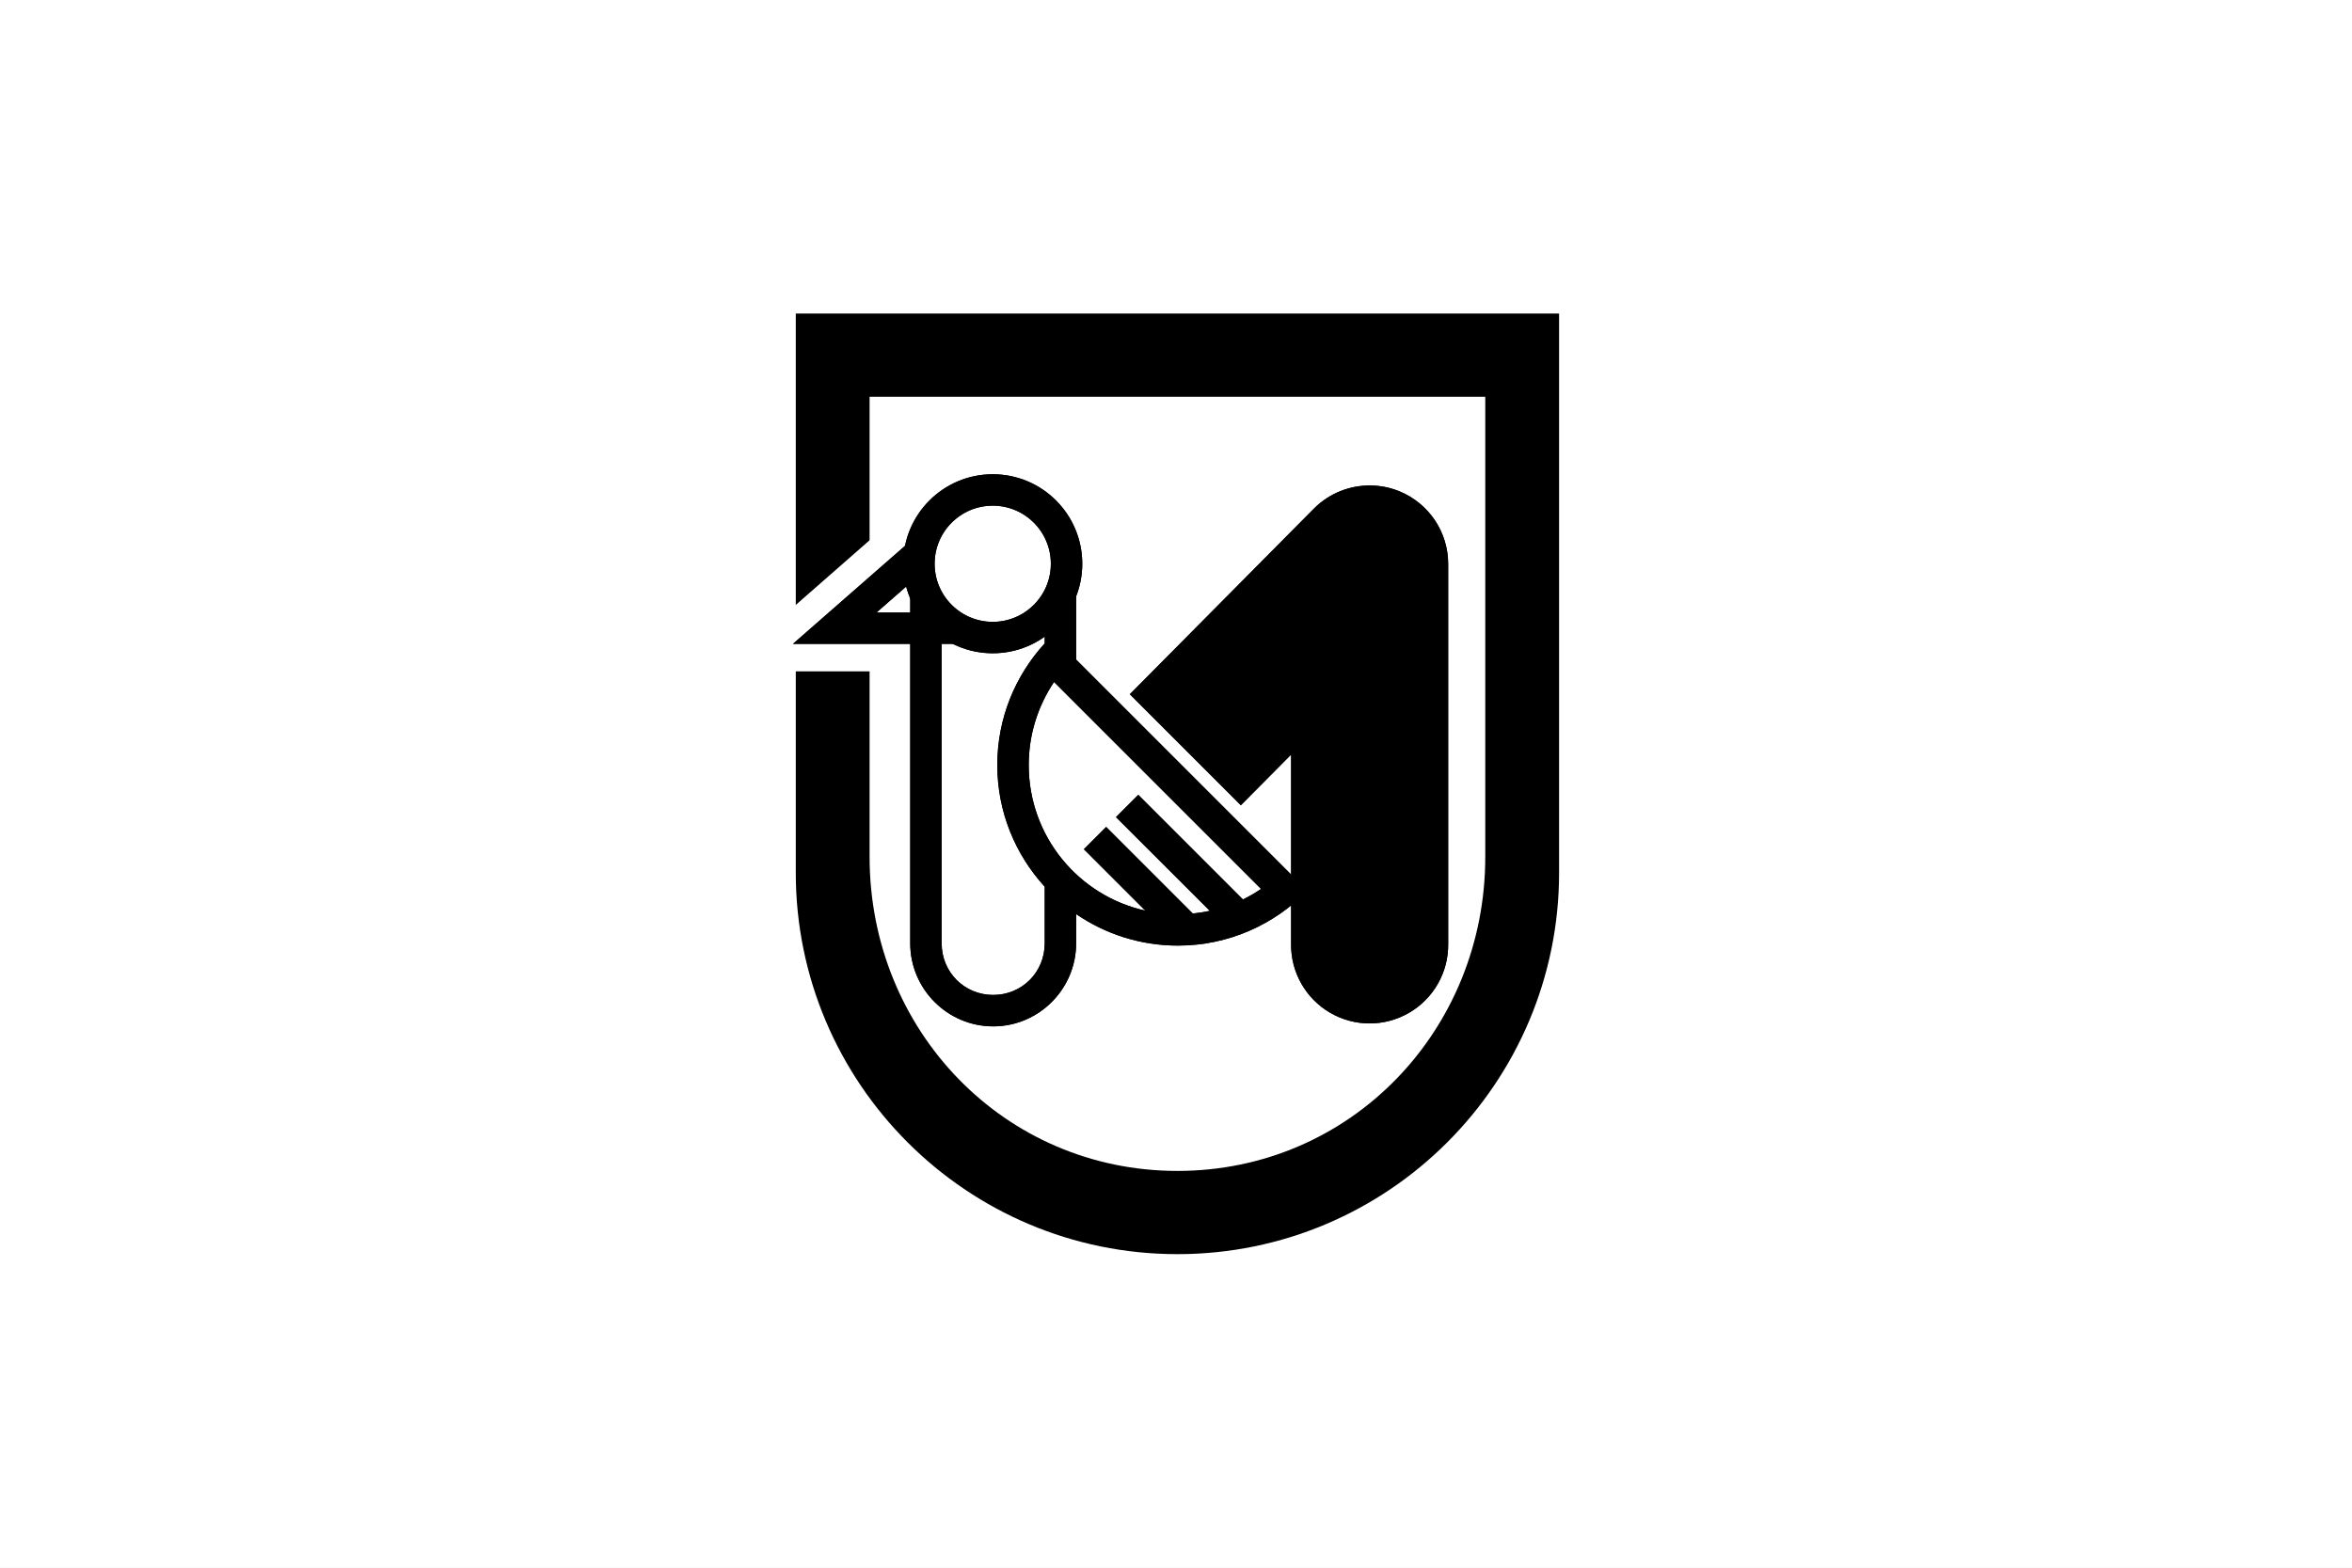
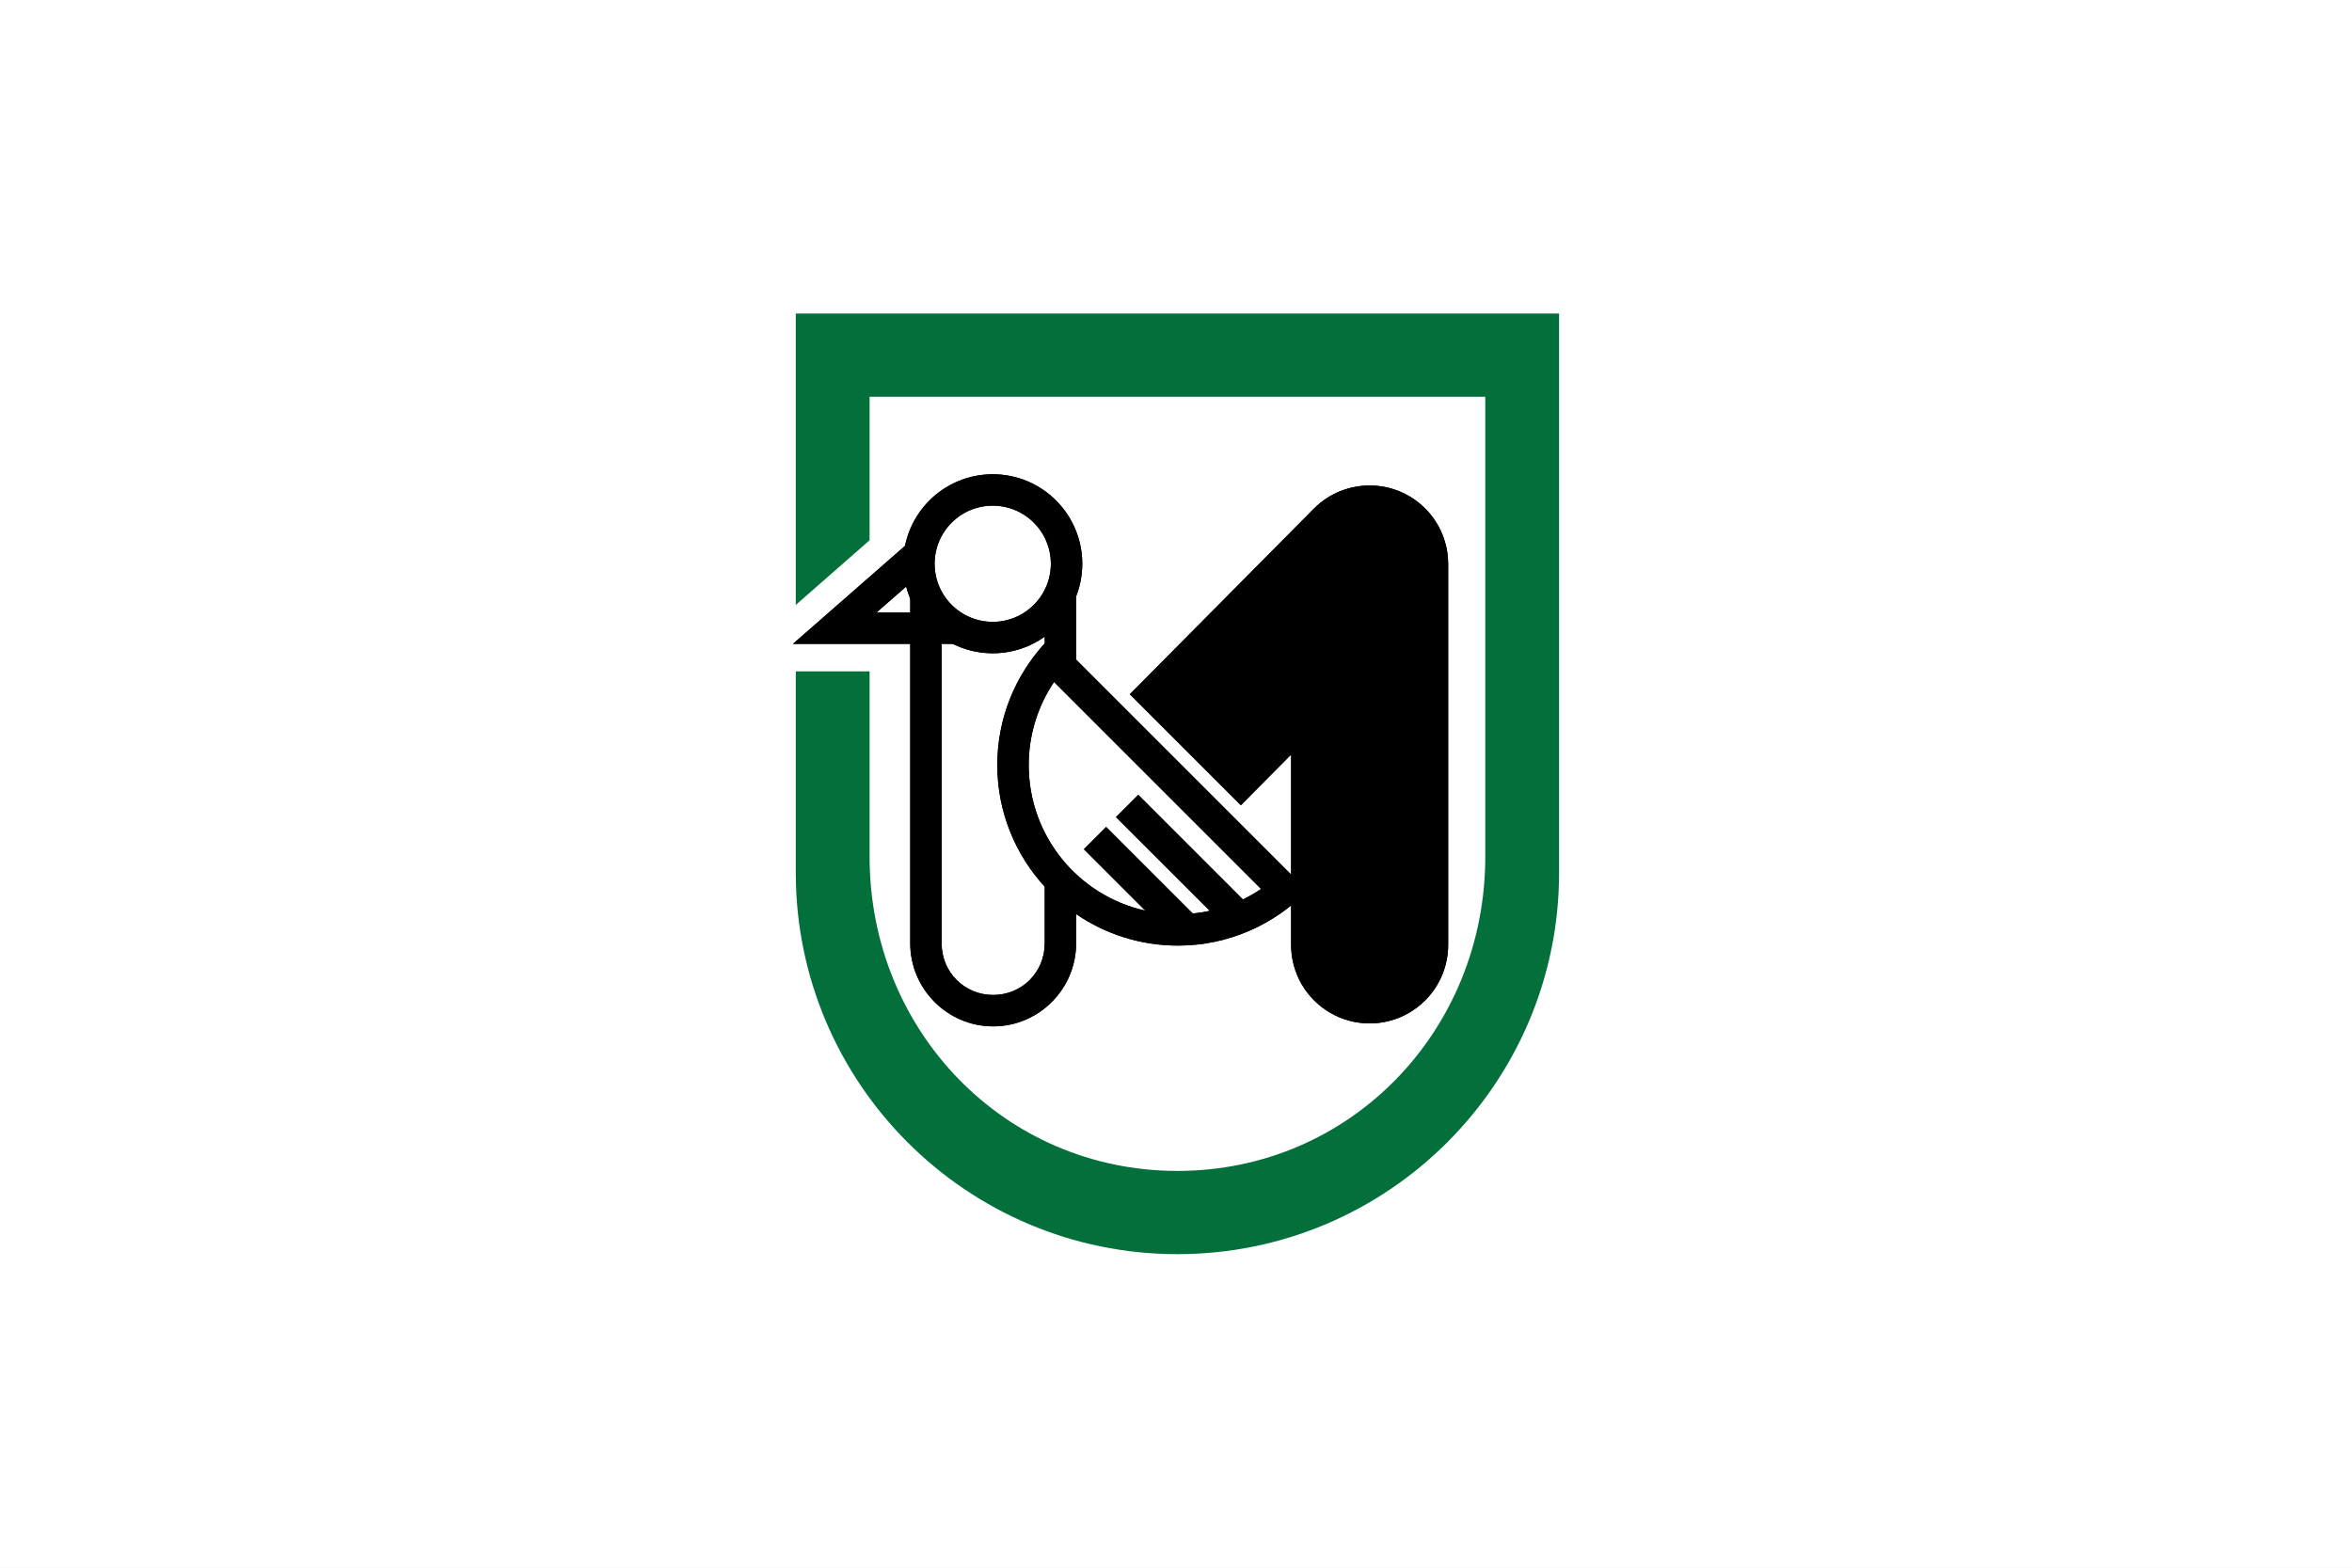
<svg xmlns="http://www.w3.org/2000/svg" id="svg2" width="750" height="500" version="1.0">
  <defs id="defs5" />
  <rect style="fill:#ffffff;fill-opacity:1;fill-rule:nonzero;stroke:none;stroke-width:3.75;stroke-linecap:round;stroke-linejoin:miter;stroke-miterlimit:4;stroke-dasharray:none;stroke-dashoffset:0;stroke-opacity:1" id="rect2254-4" width="750" height="500" x="0" y="0" />
  <g id="g2180" transform="matrix(1.001669,0,0,1.001669,250.2486,94.74123)">
    <g id="g14361" transform="translate(1,5.28125)">
      <path id="path14363" d="m 2.5,-0.031 v 178 c 0,67.068 54.432,121.5 121.5,121.5 67.068,0 121.5,-54.432 121.5,-121.5 v -178 z" style="opacity:1;fill:#ffffff;fill-opacity:1;fill-rule:evenodd;stroke:none;stroke-width:1;stroke-linecap:round;stroke-linejoin:miter;stroke-miterlimit:4;stroke-dasharray:none;stroke-opacity:1" />
      <path id="path14365" d="m 185.688,54.719 c -6.706,-0.13 -13.343,2.43 -18.25,7.375 l -58.594,59.094 35.344,35.344 16,-16.125 v 60.25 c -0.128,9.016 4.619,17.392 12.406,21.938 7.787,4.545 17.4,4.545 25.188,0 7.787,-4.545 12.534,-12.922 12.406,-21.938 V 79.719 c 0.006,-10.133 -6.101,-19.263 -15.469,-23.125 -2.927,-1.207 -5.983,-1.816 -9.031,-1.875 z" style="fill:#000000;fill-opacity:1;fill-rule:evenodd;stroke:none;stroke-width:50;stroke-linecap:round;stroke-linejoin:round;stroke-miterlimit:4;stroke-opacity:1" />
      <path id="path14367" d="M 38.938,83.963 V 200.5 c 0,14.545 11.861,26.438 26.406,26.438 14.545,0 26.406,-11.893 26.406,-26.438 v -9.312 c 9.234,6.325 20.403,10.031 32.406,10.031 16.136,0 30.731,-6.713 41.188,-17.469 L 91.75,110.156 V 82.327 l -10,9.651 V 105 c -9.353,10.229 -15.094,23.812 -15.094,38.719 0,14.916 5.733,28.517 15.094,38.75 V 200.5 c 0,9.178 -7.228,16.438 -16.406,16.438 -9.178,0 -16.406,-7.26 -16.406,-16.438 V 91.978 c 0,0 -10,-8.015 -10,-8.015 z M 84.719,117.281 150.625,183.188 c -1.844,1.237 -3.766,2.367 -5.781,3.344 l -33.312,-33.312 -7.094,7.094 29.875,29.844 c -1.778,0.389 -3.591,0.661 -5.438,0.844 l -27.562,-27.562 -7.094,7.094 19.562,19.562 c -21.267,-4.728 -37.125,-23.666 -37.125,-46.375 2e-6,-9.803 2.995,-18.882 8.062,-26.438 z m 1.25,69.344 c 0.423,0.377 0.847,0.76 1.281,1.125 -0.435,-0.367 -0.858,-0.746 -1.281,-1.125 z" style="opacity:1;fill:#000000;fill-opacity:1;fill-rule:evenodd;stroke:none;stroke-width:9.929;stroke-linecap:round;stroke-linejoin:round;stroke-miterlimit:4;stroke-dasharray:none;stroke-opacity:1" />
      <circle transform="matrix(0.970954,0,0,0.970954,4.103613,7.334278)" id="path14369" style="opacity:1;fill:none;fill-opacity:1;fill-rule:evenodd;stroke:#000000;stroke-width:10.299;stroke-linecap:round;stroke-linejoin:round;stroke-miterlimit:4;stroke-dasharray:none;stroke-opacity:1" cx="62.928" cy="74.471" r="24.203" />
      <path id="path14371" d="M 41.704,76.705 14.894,100.163 h 39.469" style="fill:none;fill-rule:evenodd;stroke:#000000;stroke-width:10;stroke-linecap:butt;stroke-linejoin:miter;stroke-miterlimit:4;stroke-dasharray:none;stroke-opacity:1" />
    </g>
    <g transform="translate(1,5.28125)" id="g14354">
-       <path style="opacity:1;fill-opacity:1;fill-rule:evenodd;stroke:none;stroke-width:1;stroke-linecap:round;stroke-linejoin:miter;stroke-miterlimit:4;stroke-dasharray:none;stroke-opacity:1" d="M 2.5,-0.031 V 92.75 L 26,72.156 v -45.688 h 196 v 146.5 c 1e-5,55.2 -42.8,100 -98,100 -55.2,0 -98,-44.8 -98,-100 v -59.062 H 2.5 v 64.062 c 0,67.068 54.432,121.5 121.5,121.5 67.068,0 121.5,-54.432 121.5,-121.5 v -178 z" id="target-color" />
+       <path style="opacity:1;fill:#036f3a;fill-opacity:1;fill-rule:evenodd;stroke:none;stroke-width:1;stroke-linecap:round;stroke-linejoin:miter;stroke-miterlimit:4;stroke-dasharray:none;stroke-opacity:1" d="M 2.5,-0.031 V 92.75 L 26,72.156 v -45.688 h 196 v 146.5 c 1e-5,55.2 -42.8,100 -98,100 -55.2,0 -98,-44.8 -98,-100 v -59.062 H 2.5 v 64.062 c 0,67.068 54.432,121.5 121.5,121.5 67.068,0 121.5,-54.432 121.5,-121.5 v -178 z" id="rect1873" />
      <path style="fill:#000000;fill-opacity:1;fill-rule:evenodd;stroke:none;stroke-width:50;stroke-linecap:round;stroke-linejoin:round;stroke-miterlimit:4;stroke-opacity:1" d="m 185.688,54.719 c -6.706,-0.13 -13.343,2.43 -18.25,7.375 l -58.594,59.094 35.344,35.344 16,-16.125 v 60.25 c -0.128,9.016 4.619,17.392 12.406,21.938 7.787,4.545 17.4,4.545 25.188,0 7.787,-4.545 12.534,-12.922 12.406,-21.938 V 79.719 c 0.006,-10.133 -6.101,-19.263 -15.469,-23.125 -2.927,-1.207 -5.983,-1.816 -9.031,-1.875 z" id="path2770" />
      <path style="opacity:1;fill:#000000;fill-opacity:1;fill-rule:evenodd;stroke:none;stroke-width:9.929;stroke-linecap:round;stroke-linejoin:round;stroke-miterlimit:4;stroke-dasharray:none;stroke-opacity:1" d="M 38.938,83.963 V 200.5 c 0,14.545 11.861,26.438 26.406,26.438 14.545,0 26.406,-11.893 26.406,-26.438 v -9.312 c 9.234,6.325 20.403,10.031 32.406,10.031 16.136,0 30.731,-6.713 41.188,-17.469 L 91.75,110.156 V 82.327 l -10,9.651 V 105 c -9.353,10.229 -15.094,23.812 -15.094,38.719 0,14.916 5.733,28.517 15.094,38.75 V 200.5 c 0,9.178 -7.228,16.438 -16.406,16.438 -9.178,0 -16.406,-7.26 -16.406,-16.438 V 91.978 c 0,0 -10,-8.015 -10,-8.015 z M 84.719,117.281 150.625,183.188 c -1.844,1.237 -3.766,2.367 -5.781,3.344 l -33.312,-33.312 -7.094,7.094 29.875,29.844 c -1.778,0.389 -3.591,0.661 -5.438,0.844 l -27.562,-27.562 -7.094,7.094 19.562,19.562 c -21.267,-4.728 -37.125,-23.666 -37.125,-46.375 2e-6,-9.803 2.995,-18.882 8.062,-26.438 z m 1.25,69.344 c 0.423,0.377 0.847,0.76 1.281,1.125 -0.435,-0.367 -0.858,-0.746 -1.281,-1.125 z" id="path3644" />
      <circle style="opacity:1;fill:none;fill-opacity:1;fill-rule:evenodd;stroke:#000000;stroke-width:10.299;stroke-linecap:round;stroke-linejoin:round;stroke-miterlimit:4;stroke-dasharray:none;stroke-opacity:1" id="path9028" transform="matrix(0.970954,0,0,0.970954,4.103613,7.334278)" cx="62.928" cy="74.471" r="24.203" />
      <path style="fill:none;fill-rule:evenodd;stroke:#000000;stroke-width:10;stroke-linecap:butt;stroke-linejoin:miter;stroke-miterlimit:4;stroke-dasharray:none;stroke-opacity:1" d="M 41.704,76.705 14.894,100.163 h 39.469" id="path9915" />
    </g>
  </g>
</svg>
